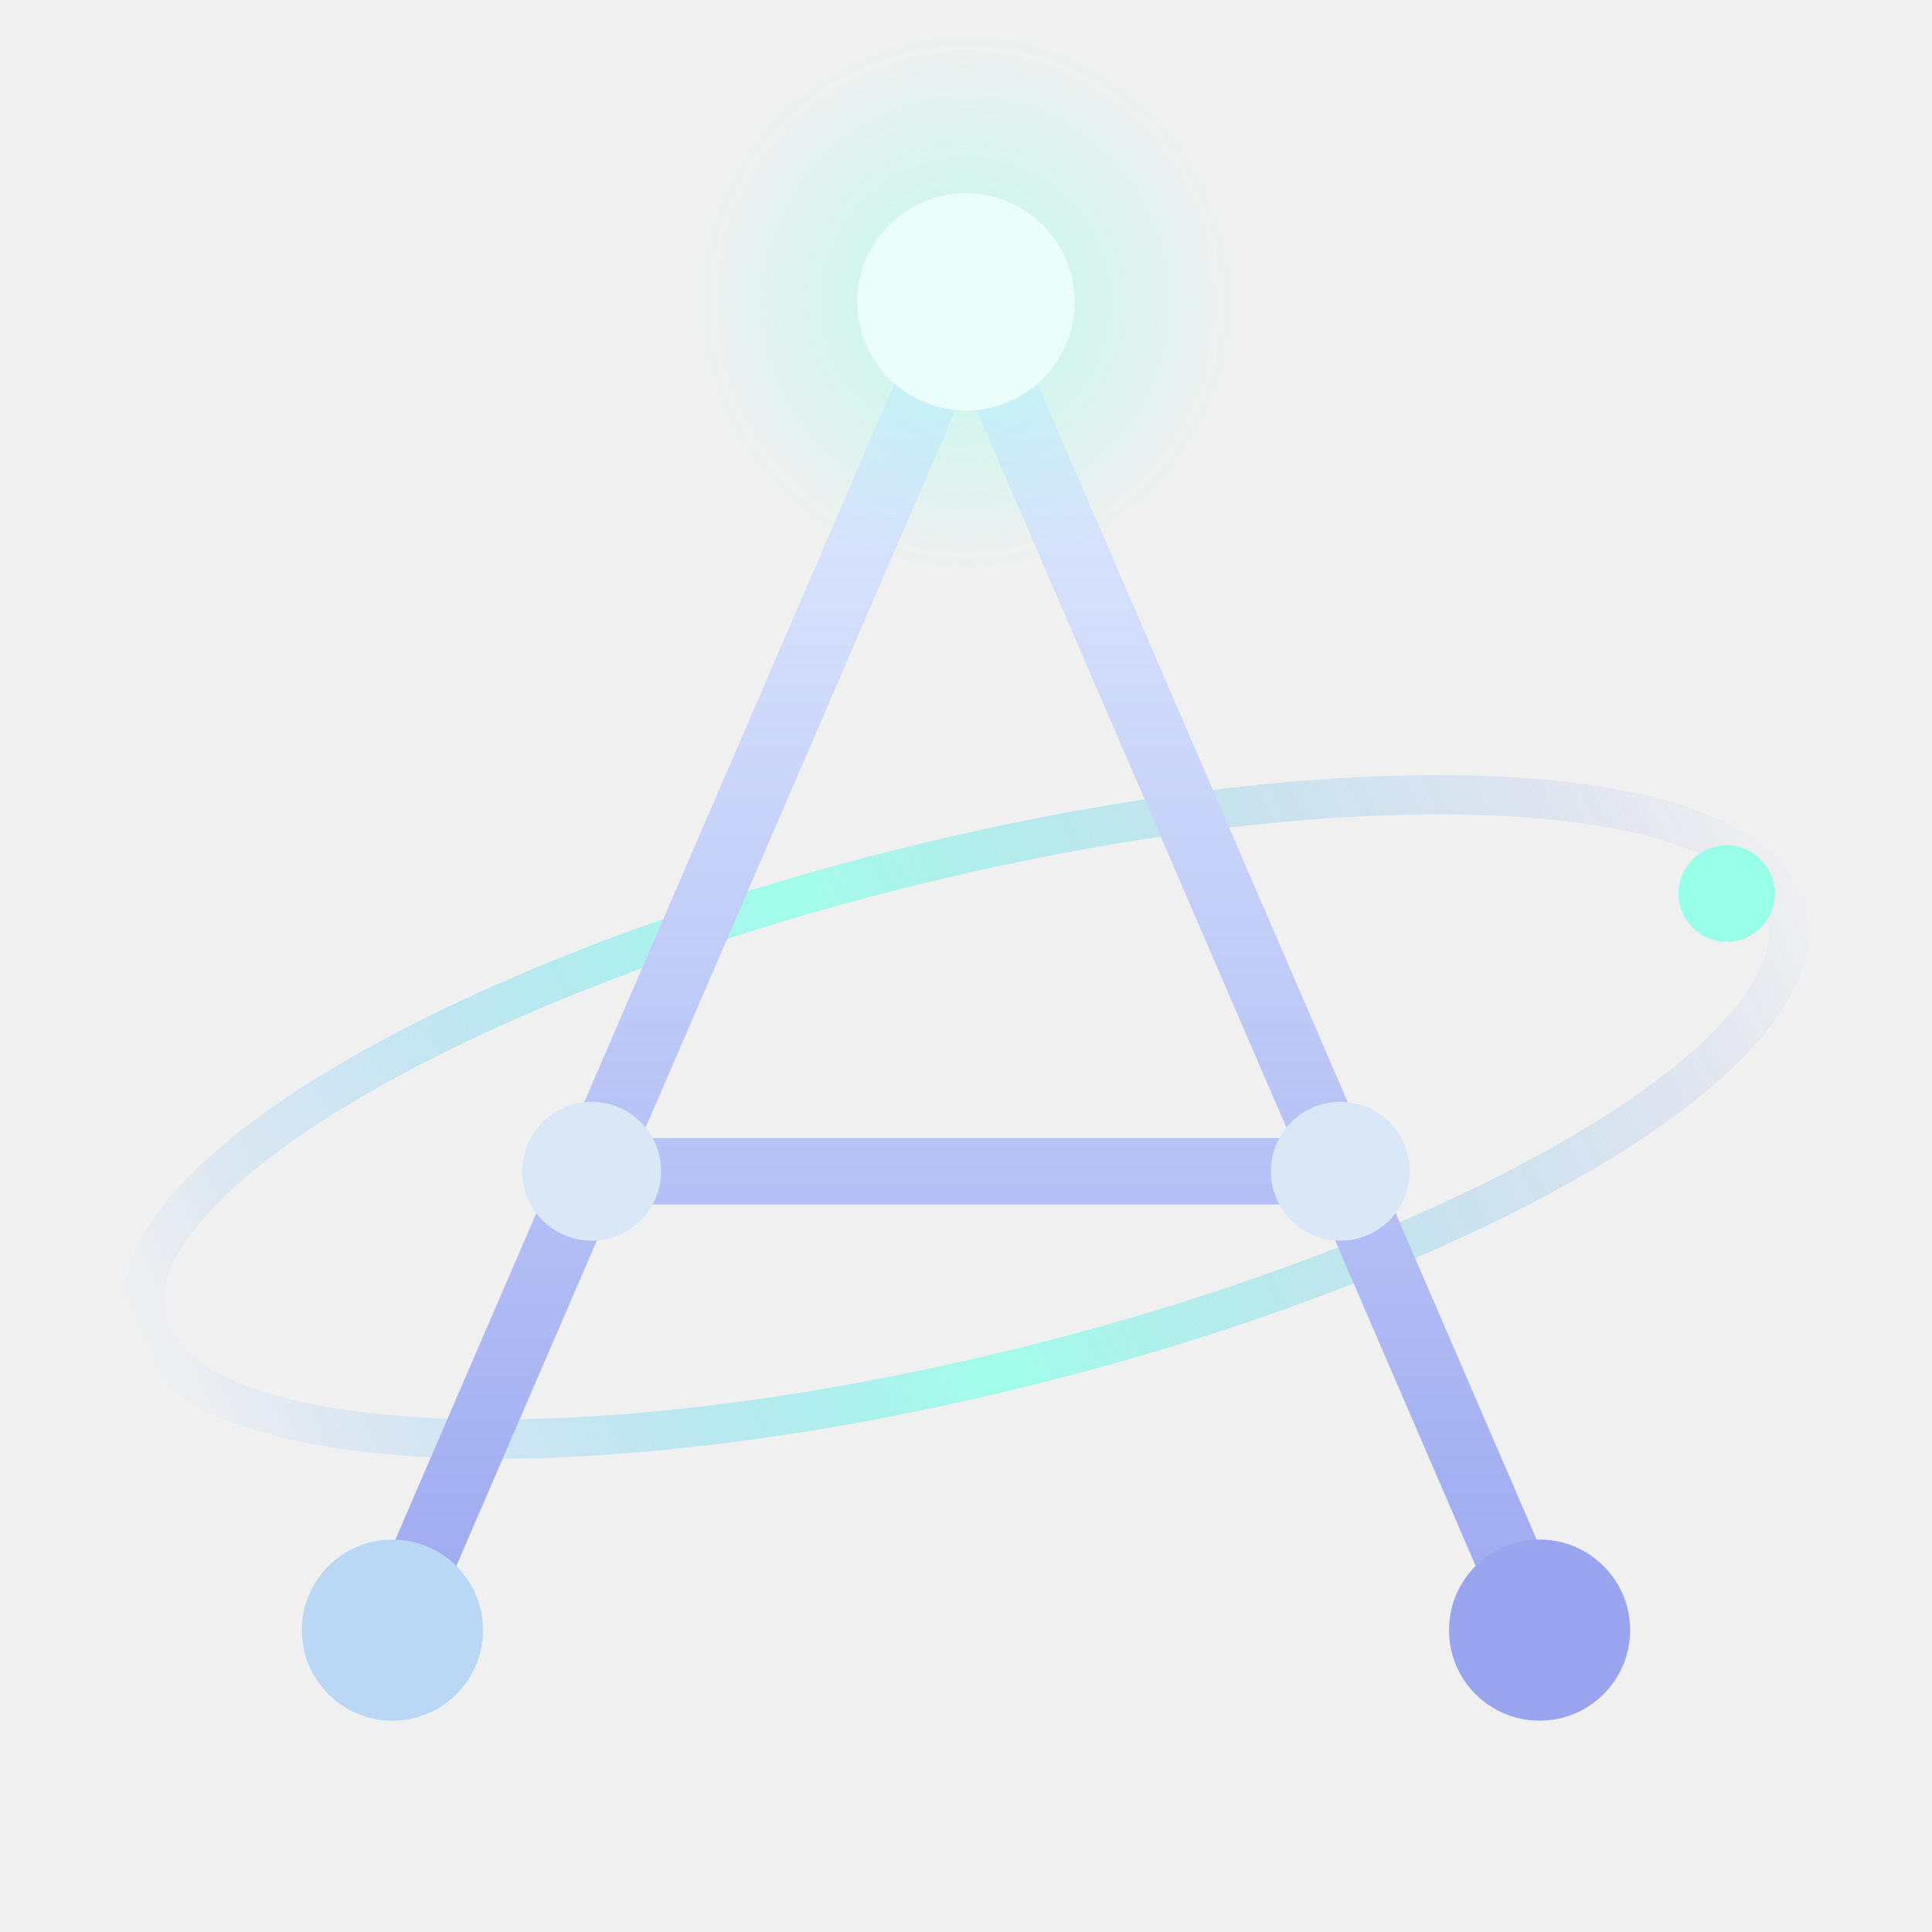
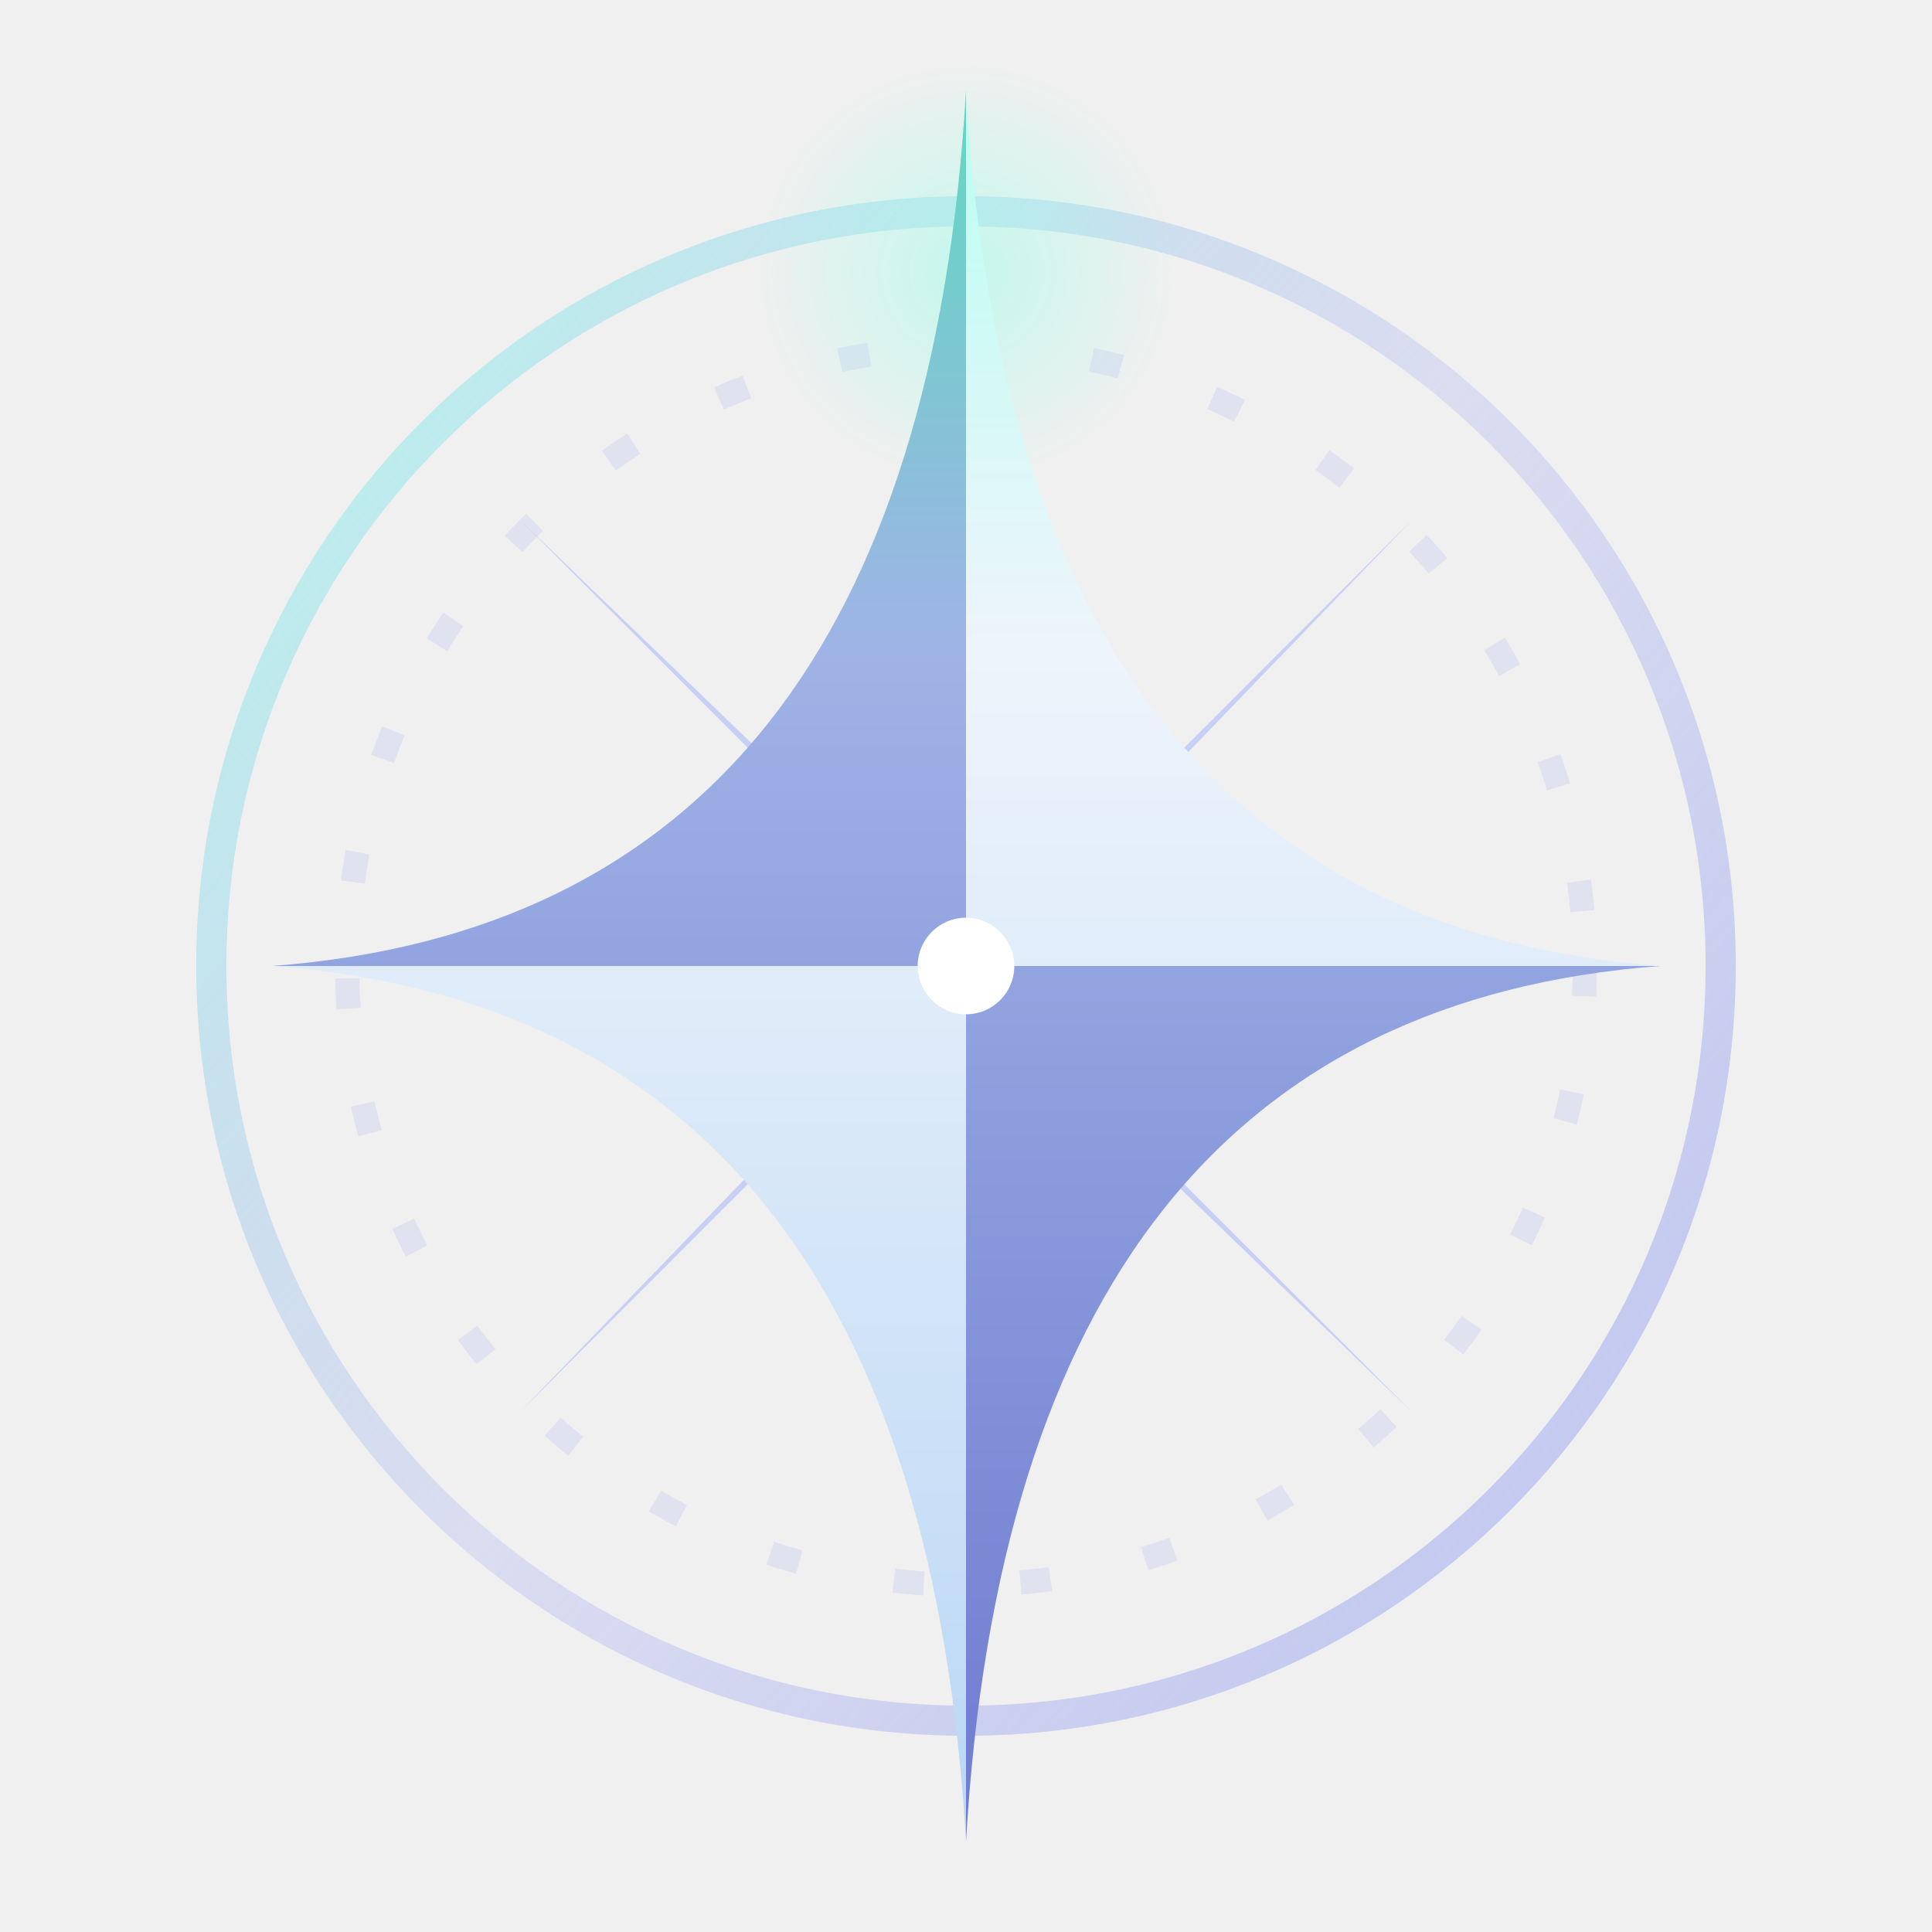
<svg xmlns="http://www.w3.org/2000/svg" viewBox="0 0 64 64" fill="none">
  <defs>
-     <linearGradient id="line" x1="32" y1="8" x2="32" y2="56" gradientUnits="userSpaceOnUse">
-       <stop offset="0" stop-color="#e6f2ff" />
-       <stop offset="1" stop-color="#9aa5f0" />
+     <linearGradient id="lit" x1="32" y1="3" x2="32" y2="61" gradientUnits="userSpaceOnUse">
+       <stop offset="0" stop-color="#b8fff0" />
+       <stop offset=".32" stop-color="#eef4fb" />
+       <stop offset="1" stop-color="#bad7f5" />
    </linearGradient>
-     <linearGradient id="orbit" x1="4" y1="40" x2="60" y2="30" gradientUnits="userSpaceOnUse">
-       <stop offset="0" stop-color="#7fb2ff" stop-opacity="0" />
-       <stop offset=".45" stop-color="#98ffe8" stop-opacity=".9" />
-       <stop offset="1" stop-color="#9aa5f0" stop-opacity="0" />
+     <linearGradient id="shade" x1="32" y1="3" x2="32" y2="61" gradientUnits="userSpaceOnUse">
+       <stop offset="0" stop-color="#5fd9c0" />
+       <stop offset=".32" stop-color="#9fb3e6" />
+       <stop offset="1" stop-color="#6f7bd0" />
+     </linearGradient>
+     <linearGradient id="ring" x1="6" y1="10" x2="58" y2="54" gradientUnits="userSpaceOnUse">
+       <stop offset="0" stop-color="#98ffe8" stop-opacity=".7" />
+       <stop offset=".5" stop-color="#9aa5f0" stop-opacity=".25" />
+       <stop offset="1" stop-color="#9aa5f0" stop-opacity=".6" />
    </linearGradient>
    <radialGradient id="glow">
-       <stop offset="0" stop-color="#98ffe8" stop-opacity=".55" />
+       <stop offset="0" stop-color="#98ffe8" stop-opacity=".5" />
      <stop offset="1" stop-color="#98ffe8" stop-opacity="0" />
    </radialGradient>
  </defs>
-   <ellipse cx="32" cy="37" rx="28" ry="8.5" transform="rotate(-14 32 37)" stroke="url(#orbit)" stroke-width="1.3" />
-   <g stroke="url(#line)" stroke-width="2.2" stroke-linecap="round">
-     <path d="M32 10L13 54M32 10l19 44M19.6 38.8h24.8" />
+   <circle cx="32" cy="32" r="25" stroke="url(#ring)" stroke-width="1" />
+   <circle cx="32" cy="32" r="20.5" stroke="#9aa5f0" stroke-opacity=".18" stroke-width=".8" stroke-dasharray="1 3.2" />
+   <g fill="#b9c4f5" fill-opacity=".75">
+     <path d="M32 32L46.8 17.2 33.3 31.2z" />
+     <path d="M32 32L46.8 46.8 32.8 33.3z" />
+     <path d="M32 32L17.2 46.8 30.7 32.8z" />
+     <path d="M32 32L17.2 17.2 31.2 30.7z" />
  </g>
-   <circle cx="32" cy="10" r="9" fill="url(#glow)" />
-   <circle cx="32" cy="10" r="3.6" fill="#eafffa" />
-   <circle cx="13" cy="54" r="3" fill="#bad7f5" />
-   <circle cx="51" cy="54" r="3" fill="#9aa5f0" />
-   <circle cx="19.6" cy="38.8" r="2.3" fill="#d9e7f7" />
-   <circle cx="44.4" cy="38.8" r="2.3" fill="#d9e7f7" />
-   <circle cx="57.2" cy="29.6" r="1.6" fill="#98ffe8" />
+   <circle cx="32" cy="9" r="7" fill="url(#glow)" />
+   <path d="M32 3Q33.6 30.4 55 32H32z" fill="url(#lit)" />
+   <path d="M32 3Q30.4 30.4 9 32H32z" fill="url(#shade)" />
+   <path d="M32 61Q30.4 33.6 9 32H32z" fill="url(#lit)" />
+   <path d="M32 61Q33.6 33.6 55 32H32z" fill="url(#shade)" />
+   <circle cx="32" cy="32" r="1.6" fill="#ffffff" />
</svg>
